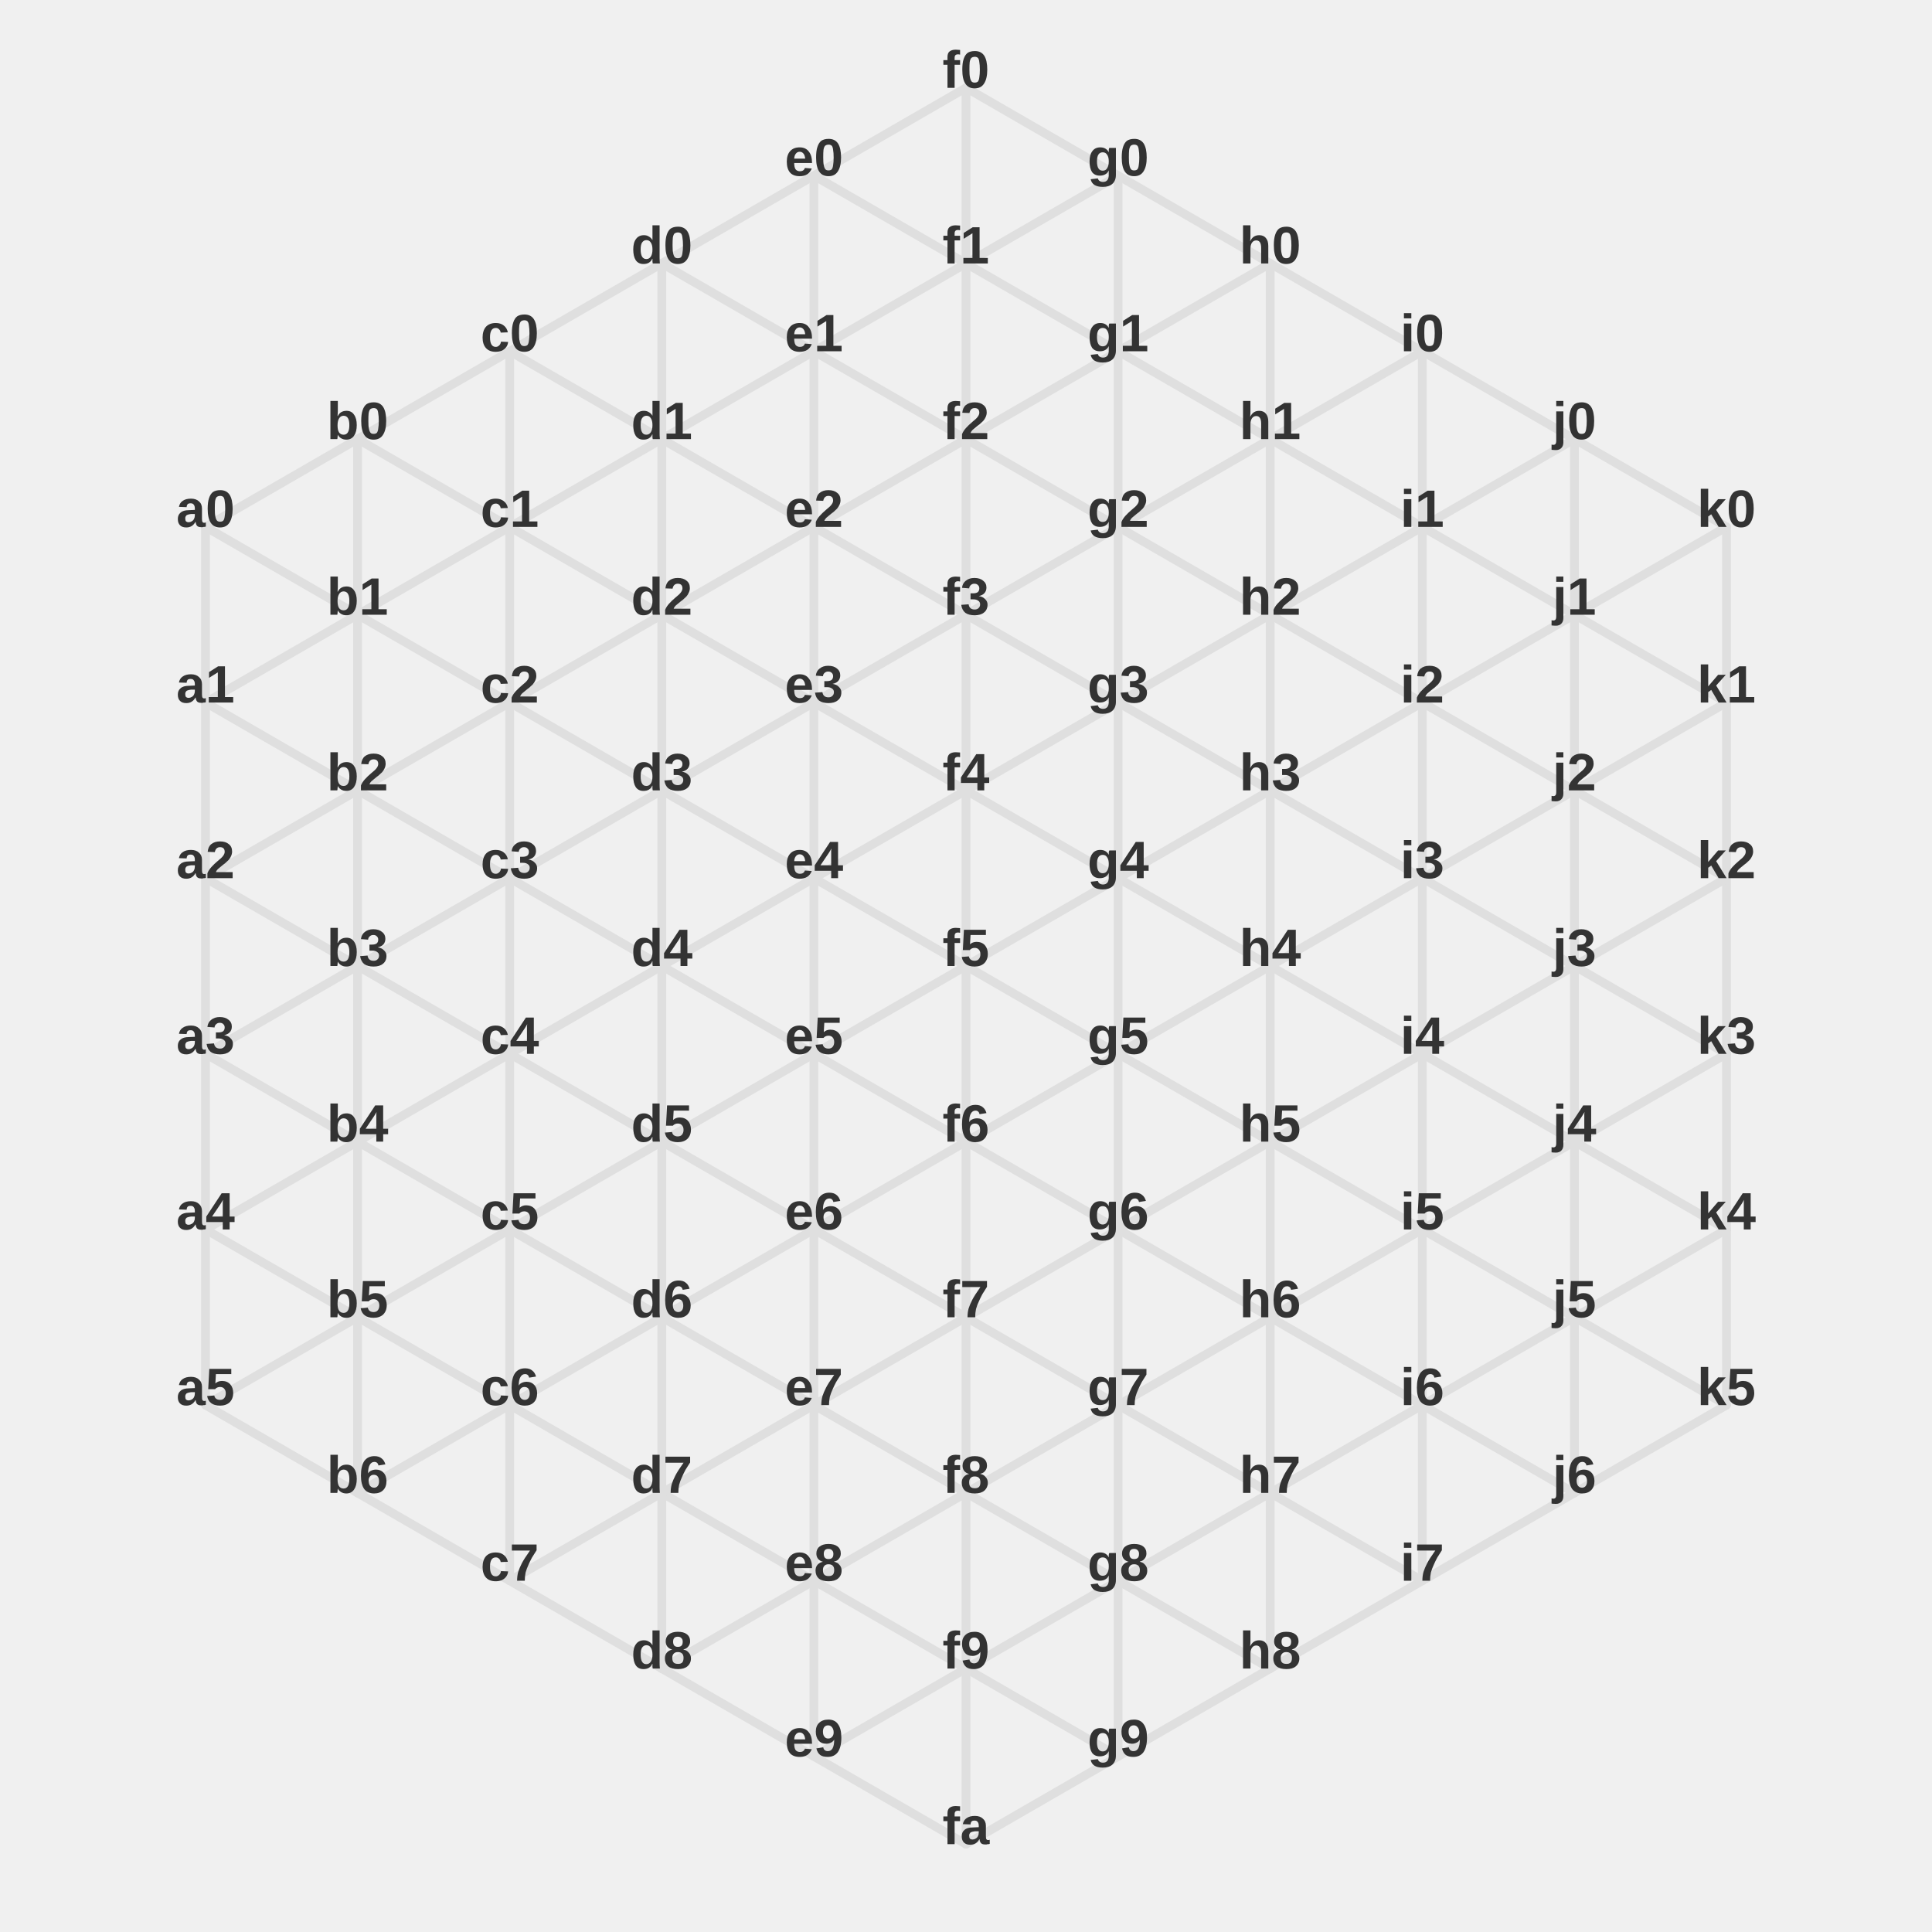
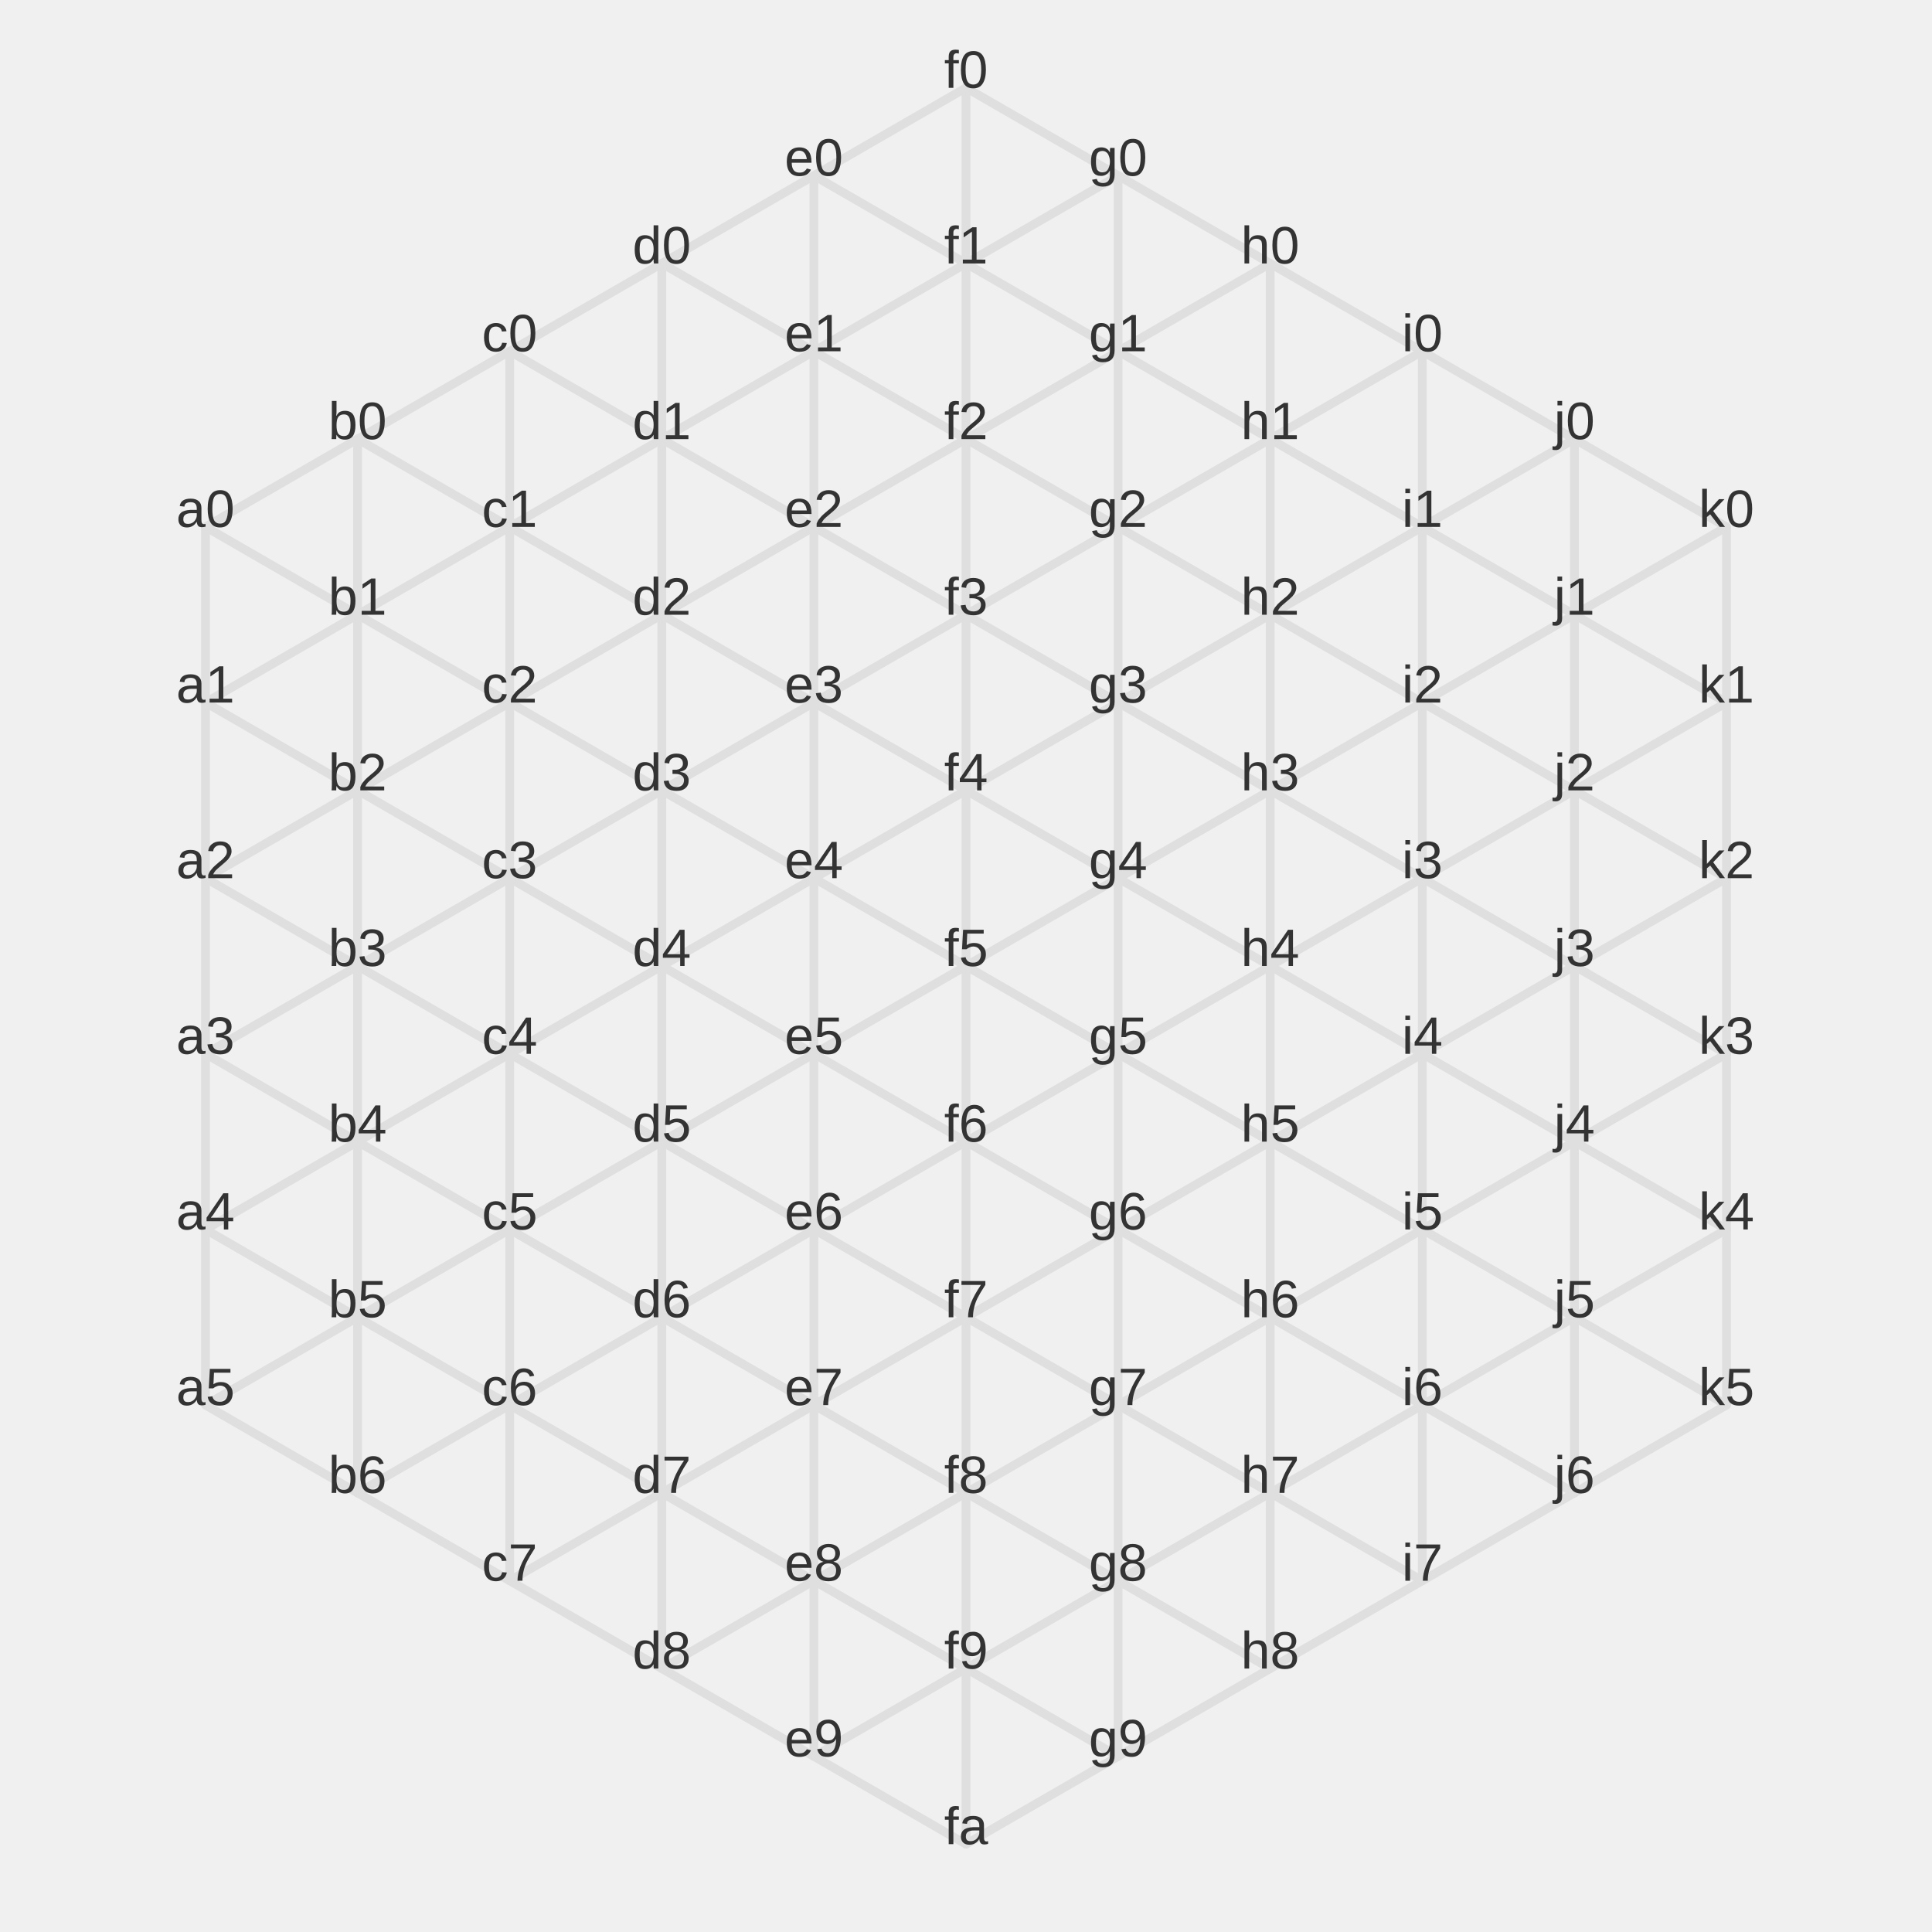
<svg xmlns="http://www.w3.org/2000/svg" width="400.00px" height="400.00px" viewBox="0.00 0.00 110.00 110.00">
  <polygon points="11.70,30.00 55.00,5.00 98.30,30.00 98.30,80.00 55.00,105.00 11.70,80.00 11.70,30.00" style="stroke:#DFDFDF; stroke-width:0.5; stroke-linecap:round; stroke-linejoin:round; fill:#FFFFFF; fill-opacity:0.0" />
  <line x1="11.70" y1="40.00" x2="63.66" y2="10.00" style="stroke:#DFDFDF; stroke-width:0.5; stroke-linecap:round; stroke-linejoin:round; fill-opacity:0.0" />
  <line x1="11.70" y1="50.00" x2="72.32" y2="15.00" style="stroke:#DFDFDF; stroke-width:0.5; stroke-linecap:round; stroke-linejoin:round; fill-opacity:0.0" />
  <line x1="11.70" y1="60.00" x2="80.98" y2="20.00" style="stroke:#DFDFDF; stroke-width:0.5; stroke-linecap:round; stroke-linejoin:round; fill-opacity:0.0" />
  <line x1="11.70" y1="70.00" x2="89.64" y2="25.00" style="stroke:#DFDFDF; stroke-width:0.5; stroke-linecap:round; stroke-linejoin:round; fill-opacity:0.0" />
  <line x1="11.70" y1="80.00" x2="98.30" y2="30.00" style="stroke:#DFDFDF; stroke-width:0.5; stroke-linecap:round; stroke-linejoin:round; fill-opacity:0.0" />
  <line x1="11.70" y1="30.00" x2="98.30" y2="80.00" style="stroke:#DFDFDF; stroke-width:0.5; stroke-linecap:round; stroke-linejoin:round; fill-opacity:0.0" />
  <line x1="11.70" y1="40.00" x2="89.64" y2="85.00" style="stroke:#DFDFDF; stroke-width:0.5; stroke-linecap:round; stroke-linejoin:round; fill-opacity:0.0" />
  <line x1="11.70" y1="50.00" x2="80.98" y2="90.00" style="stroke:#DFDFDF; stroke-width:0.5; stroke-linecap:round; stroke-linejoin:round; fill-opacity:0.0" />
  <line x1="11.70" y1="60.00" x2="72.32" y2="95.00" style="stroke:#DFDFDF; stroke-width:0.5; stroke-linecap:round; stroke-linejoin:round; fill-opacity:0.0" />
  <line x1="11.70" y1="70.00" x2="63.66" y2="100.00" style="stroke:#DFDFDF; stroke-width:0.5; stroke-linecap:round; stroke-linejoin:round; fill-opacity:0.0" />
  <line x1="98.30" y1="40.00" x2="46.34" y2="10.00" style="stroke:#DFDFDF; stroke-width:0.5; stroke-linecap:round; stroke-linejoin:round; fill-opacity:0.0" />
  <line x1="98.30" y1="50.00" x2="37.68" y2="15.00" style="stroke:#DFDFDF; stroke-width:0.5; stroke-linecap:round; stroke-linejoin:round; fill-opacity:0.0" />
  <line x1="98.30" y1="60.00" x2="29.02" y2="20.00" style="stroke:#DFDFDF; stroke-width:0.5; stroke-linecap:round; stroke-linejoin:round; fill-opacity:0.0" />
  <line x1="98.30" y1="70.00" x2="20.36" y2="25.00" style="stroke:#DFDFDF; stroke-width:0.5; stroke-linecap:round; stroke-linejoin:round; fill-opacity:0.0" />
  <line x1="98.30" y1="40.00" x2="20.36" y2="85.00" style="stroke:#DFDFDF; stroke-width:0.5; stroke-linecap:round; stroke-linejoin:round; fill-opacity:0.0" />
  <line x1="98.30" y1="50.00" x2="29.02" y2="90.00" style="stroke:#DFDFDF; stroke-width:0.5; stroke-linecap:round; stroke-linejoin:round; fill-opacity:0.0" />
  <line x1="98.30" y1="60.00" x2="37.68" y2="95.00" style="stroke:#DFDFDF; stroke-width:0.5; stroke-linecap:round; stroke-linejoin:round; fill-opacity:0.0" />
  <line x1="98.30" y1="70.00" x2="46.34" y2="100.00" style="stroke:#DFDFDF; stroke-width:0.5; stroke-linecap:round; stroke-linejoin:round; fill-opacity:0.0" />
  <line x1="20.36" y1="25.00" x2="20.36" y2="85.00" style="stroke:#DFDFDF; stroke-width:0.5; stroke-linecap:round; stroke-linejoin:round; fill-opacity:0.0" />
  <line x1="29.02" y1="20.00" x2="29.02" y2="90.00" style="stroke:#DFDFDF; stroke-width:0.5; stroke-linecap:round; stroke-linejoin:round; fill-opacity:0.0" />
  <line x1="37.68" y1="15.00" x2="37.68" y2="95.00" style="stroke:#DFDFDF; stroke-width:0.5; stroke-linecap:round; stroke-linejoin:round; fill-opacity:0.0" />
  <line x1="46.34" y1="10.00" x2="46.34" y2="100.00" style="stroke:#DFDFDF; stroke-width:0.5; stroke-linecap:round; stroke-linejoin:round; fill-opacity:0.0" />
  <line x1="55.00" y1="5.00" x2="55.00" y2="105.00" style="stroke:#DFDFDF; stroke-width:0.5; stroke-linecap:round; stroke-linejoin:round; fill-opacity:0.0" />
  <line x1="63.66" y1="10.00" x2="63.66" y2="100.00" style="stroke:#DFDFDF; stroke-width:0.5; stroke-linecap:round; stroke-linejoin:round; fill-opacity:0.0" />
  <line x1="72.32" y1="15.00" x2="72.32" y2="95.00" style="stroke:#DFDFDF; stroke-width:0.5; stroke-linecap:round; stroke-linejoin:round; fill-opacity:0.0" />
  <line x1="80.98" y1="20.00" x2="80.98" y2="90.00" style="stroke:#DFDFDF; stroke-width:0.5; stroke-linecap:round; stroke-linejoin:round; fill-opacity:0.0" />
  <line x1="89.64" y1="25.00" x2="89.64" y2="85.00" style="stroke:#DFDFDF; stroke-width:0.5; stroke-linecap:round; stroke-linejoin:round; fill-opacity:0.0" />
-   <text x="11.70" y="30.00" style="fill:#333333; font-anchor:middle; font-weight:bold; font-family:Arial,sans-serif; font-size:3; text-anchor:middle">a0</text>
-   <text x="11.70" y="40.00" style="fill:#333333; font-anchor:middle; font-weight:bold; font-family:Arial,sans-serif; font-size:3; text-anchor:middle">a1</text>
-   <text x="11.70" y="50.00" style="fill:#333333; font-anchor:middle; font-weight:bold; font-family:Arial,sans-serif; font-size:3; text-anchor:middle">a2</text>
-   <text x="11.70" y="60.00" style="fill:#333333; font-anchor:middle; font-weight:bold; font-family:Arial,sans-serif; font-size:3; text-anchor:middle">a3</text>
-   <text x="11.70" y="70.00" style="fill:#333333; font-anchor:middle; font-weight:bold; font-family:Arial,sans-serif; font-size:3; text-anchor:middle">a4</text>
-   <text x="11.70" y="80.00" style="fill:#333333; font-anchor:middle; font-weight:bold; font-family:Arial,sans-serif; font-size:3; text-anchor:middle">a5</text>
-   <text x="20.36" y="25.00" style="fill:#333333; font-anchor:middle; font-weight:bold; font-family:Arial,sans-serif; font-size:3; text-anchor:middle">b0</text>
-   <text x="20.36" y="35.00" style="fill:#333333; font-anchor:middle; font-weight:bold; font-family:Arial,sans-serif; font-size:3; text-anchor:middle">b1</text>
-   <text x="20.36" y="45.00" style="fill:#333333; font-anchor:middle; font-weight:bold; font-family:Arial,sans-serif; font-size:3; text-anchor:middle">b2</text>
-   <text x="20.36" y="55.00" style="fill:#333333; font-anchor:middle; font-weight:bold; font-family:Arial,sans-serif; font-size:3; text-anchor:middle">b3</text>
-   <text x="20.36" y="65.00" style="fill:#333333; font-anchor:middle; font-weight:bold; font-family:Arial,sans-serif; font-size:3; text-anchor:middle">b4</text>
-   <text x="20.36" y="75.00" style="fill:#333333; font-anchor:middle; font-weight:bold; font-family:Arial,sans-serif; font-size:3; text-anchor:middle">b5</text>
-   <text x="20.36" y="85.00" style="fill:#333333; font-anchor:middle; font-weight:bold; font-family:Arial,sans-serif; font-size:3; text-anchor:middle">b6</text>
-   <text x="29.02" y="20.00" style="fill:#333333; font-anchor:middle; font-weight:bold; font-family:Arial,sans-serif; font-size:3; text-anchor:middle">c0</text>
-   <text x="29.02" y="30.00" style="fill:#333333; font-anchor:middle; font-weight:bold; font-family:Arial,sans-serif; font-size:3; text-anchor:middle">c1</text>
-   <text x="29.02" y="40.00" style="fill:#333333; font-anchor:middle; font-weight:bold; font-family:Arial,sans-serif; font-size:3; text-anchor:middle">c2</text>
-   <text x="29.02" y="50.00" style="fill:#333333; font-anchor:middle; font-weight:bold; font-family:Arial,sans-serif; font-size:3; text-anchor:middle">c3</text>
-   <text x="29.02" y="60.00" style="fill:#333333; font-anchor:middle; font-weight:bold; font-family:Arial,sans-serif; font-size:3; text-anchor:middle">c4</text>
-   <text x="29.02" y="70.00" style="fill:#333333; font-anchor:middle; font-weight:bold; font-family:Arial,sans-serif; font-size:3; text-anchor:middle">c5</text>
-   <text x="29.02" y="80.00" style="fill:#333333; font-anchor:middle; font-weight:bold; font-family:Arial,sans-serif; font-size:3; text-anchor:middle">c6</text>
-   <text x="29.02" y="90.00" style="fill:#333333; font-anchor:middle; font-weight:bold; font-family:Arial,sans-serif; font-size:3; text-anchor:middle">c7</text>
-   <text x="37.68" y="15.00" style="fill:#333333; font-anchor:middle; font-weight:bold; font-family:Arial,sans-serif; font-size:3; text-anchor:middle">d0</text>
-   <text x="37.68" y="25.00" style="fill:#333333; font-anchor:middle; font-weight:bold; font-family:Arial,sans-serif; font-size:3; text-anchor:middle">d1</text>
-   <text x="37.68" y="35.00" style="fill:#333333; font-anchor:middle; font-weight:bold; font-family:Arial,sans-serif; font-size:3; text-anchor:middle">d2</text>
-   <text x="37.68" y="45.00" style="fill:#333333; font-anchor:middle; font-weight:bold; font-family:Arial,sans-serif; font-size:3; text-anchor:middle">d3</text>
-   <text x="37.68" y="55.00" style="fill:#333333; font-anchor:middle; font-weight:bold; font-family:Arial,sans-serif; font-size:3; text-anchor:middle">d4</text>
-   <text x="37.68" y="65.00" style="fill:#333333; font-anchor:middle; font-weight:bold; font-family:Arial,sans-serif; font-size:3; text-anchor:middle">d5</text>
-   <text x="37.68" y="75.00" style="fill:#333333; font-anchor:middle; font-weight:bold; font-family:Arial,sans-serif; font-size:3; text-anchor:middle">d6</text>
-   <text x="37.68" y="85.00" style="fill:#333333; font-anchor:middle; font-weight:bold; font-family:Arial,sans-serif; font-size:3; text-anchor:middle">d7</text>
-   <text x="37.68" y="95.00" style="fill:#333333; font-anchor:middle; font-weight:bold; font-family:Arial,sans-serif; font-size:3; text-anchor:middle">d8</text>
-   <text x="46.34" y="10.00" style="fill:#333333; font-anchor:middle; font-weight:bold; font-family:Arial,sans-serif; font-size:3; text-anchor:middle">e0</text>
-   <text x="46.34" y="20.00" style="fill:#333333; font-anchor:middle; font-weight:bold; font-family:Arial,sans-serif; font-size:3; text-anchor:middle">e1</text>
-   <text x="46.34" y="30.00" style="fill:#333333; font-anchor:middle; font-weight:bold; font-family:Arial,sans-serif; font-size:3; text-anchor:middle">e2</text>
-   <text x="46.34" y="40.00" style="fill:#333333; font-anchor:middle; font-weight:bold; font-family:Arial,sans-serif; font-size:3; text-anchor:middle">e3</text>
-   <text x="46.34" y="50.00" style="fill:#333333; font-anchor:middle; font-weight:bold; font-family:Arial,sans-serif; font-size:3; text-anchor:middle">e4</text>
-   <text x="46.34" y="60.00" style="fill:#333333; font-anchor:middle; font-weight:bold; font-family:Arial,sans-serif; font-size:3; text-anchor:middle">e5</text>
-   <text x="46.34" y="70.00" style="fill:#333333; font-anchor:middle; font-weight:bold; font-family:Arial,sans-serif; font-size:3; text-anchor:middle">e6</text>
-   <text x="46.34" y="80.00" style="fill:#333333; font-anchor:middle; font-weight:bold; font-family:Arial,sans-serif; font-size:3; text-anchor:middle">e7</text>
-   <text x="46.34" y="90.00" style="fill:#333333; font-anchor:middle; font-weight:bold; font-family:Arial,sans-serif; font-size:3; text-anchor:middle">e8</text>
-   <text x="46.34" y="100.00" style="fill:#333333; font-anchor:middle; font-weight:bold; font-family:Arial,sans-serif; font-size:3; text-anchor:middle">e9</text>
-   <text x="55.00" y="5.00" style="fill:#333333; font-anchor:middle; font-weight:bold; font-family:Arial,sans-serif; font-size:3; text-anchor:middle">f0</text>
-   <text x="55.00" y="15.00" style="fill:#333333; font-anchor:middle; font-weight:bold; font-family:Arial,sans-serif; font-size:3; text-anchor:middle">f1</text>
-   <text x="55.00" y="25.00" style="fill:#333333; font-anchor:middle; font-weight:bold; font-family:Arial,sans-serif; font-size:3; text-anchor:middle">f2</text>
-   <text x="55.00" y="35.00" style="fill:#333333; font-anchor:middle; font-weight:bold; font-family:Arial,sans-serif; font-size:3; text-anchor:middle">f3</text>
-   <text x="55.00" y="45.00" style="fill:#333333; font-anchor:middle; font-weight:bold; font-family:Arial,sans-serif; font-size:3; text-anchor:middle">f4</text>
-   <text x="55.00" y="55.00" style="fill:#333333; font-anchor:middle; font-weight:bold; font-family:Arial,sans-serif; font-size:3; text-anchor:middle">f5</text>
-   <text x="55.00" y="65.00" style="fill:#333333; font-anchor:middle; font-weight:bold; font-family:Arial,sans-serif; font-size:3; text-anchor:middle">f6</text>
-   <text x="55.00" y="75.00" style="fill:#333333; font-anchor:middle; font-weight:bold; font-family:Arial,sans-serif; font-size:3; text-anchor:middle">f7</text>
-   <text x="55.00" y="85.00" style="fill:#333333; font-anchor:middle; font-weight:bold; font-family:Arial,sans-serif; font-size:3; text-anchor:middle">f8</text>
-   <text x="55.00" y="95.00" style="fill:#333333; font-anchor:middle; font-weight:bold; font-family:Arial,sans-serif; font-size:3; text-anchor:middle">f9</text>
-   <text x="55.00" y="105.00" style="fill:#333333; font-anchor:middle; font-weight:bold; font-family:Arial,sans-serif; font-size:3; text-anchor:middle">fa</text>
-   <text x="63.66" y="10.00" style="fill:#333333; font-anchor:middle; font-weight:bold; font-family:Arial,sans-serif; font-size:3; text-anchor:middle">g0</text>
-   <text x="63.66" y="20.00" style="fill:#333333; font-anchor:middle; font-weight:bold; font-family:Arial,sans-serif; font-size:3; text-anchor:middle">g1</text>
-   <text x="63.66" y="30.00" style="fill:#333333; font-anchor:middle; font-weight:bold; font-family:Arial,sans-serif; font-size:3; text-anchor:middle">g2</text>
-   <text x="63.66" y="40.00" style="fill:#333333; font-anchor:middle; font-weight:bold; font-family:Arial,sans-serif; font-size:3; text-anchor:middle">g3</text>
-   <text x="63.66" y="50.00" style="fill:#333333; font-anchor:middle; font-weight:bold; font-family:Arial,sans-serif; font-size:3; text-anchor:middle">g4</text>
-   <text x="63.66" y="60.00" style="fill:#333333; font-anchor:middle; font-weight:bold; font-family:Arial,sans-serif; font-size:3; text-anchor:middle">g5</text>
-   <text x="63.66" y="70.00" style="fill:#333333; font-anchor:middle; font-weight:bold; font-family:Arial,sans-serif; font-size:3; text-anchor:middle">g6</text>
-   <text x="63.66" y="80.00" style="fill:#333333; font-anchor:middle; font-weight:bold; font-family:Arial,sans-serif; font-size:3; text-anchor:middle">g7</text>
-   <text x="63.66" y="90.00" style="fill:#333333; font-anchor:middle; font-weight:bold; font-family:Arial,sans-serif; font-size:3; text-anchor:middle">g8</text>
-   <text x="63.66" y="100.00" style="fill:#333333; font-anchor:middle; font-weight:bold; font-family:Arial,sans-serif; font-size:3; text-anchor:middle">g9</text>
-   <text x="72.32" y="15.00" style="fill:#333333; font-anchor:middle; font-weight:bold; font-family:Arial,sans-serif; font-size:3; text-anchor:middle">h0</text>
-   <text x="72.32" y="25.00" style="fill:#333333; font-anchor:middle; font-weight:bold; font-family:Arial,sans-serif; font-size:3; text-anchor:middle">h1</text>
-   <text x="72.32" y="35.00" style="fill:#333333; font-anchor:middle; font-weight:bold; font-family:Arial,sans-serif; font-size:3; text-anchor:middle">h2</text>
-   <text x="72.32" y="45.00" style="fill:#333333; font-anchor:middle; font-weight:bold; font-family:Arial,sans-serif; font-size:3; text-anchor:middle">h3</text>
-   <text x="72.32" y="55.00" style="fill:#333333; font-anchor:middle; font-weight:bold; font-family:Arial,sans-serif; font-size:3; text-anchor:middle">h4</text>
-   <text x="72.32" y="65.00" style="fill:#333333; font-anchor:middle; font-weight:bold; font-family:Arial,sans-serif; font-size:3; text-anchor:middle">h5</text>
-   <text x="72.32" y="75.00" style="fill:#333333; font-anchor:middle; font-weight:bold; font-family:Arial,sans-serif; font-size:3; text-anchor:middle">h6</text>
-   <text x="72.32" y="85.00" style="fill:#333333; font-anchor:middle; font-weight:bold; font-family:Arial,sans-serif; font-size:3; text-anchor:middle">h7</text>
-   <text x="72.32" y="95.00" style="fill:#333333; font-anchor:middle; font-weight:bold; font-family:Arial,sans-serif; font-size:3; text-anchor:middle">h8</text>
-   <text x="80.98" y="20.00" style="fill:#333333; font-anchor:middle; font-weight:bold; font-family:Arial,sans-serif; font-size:3; text-anchor:middle">i0</text>
-   <text x="80.98" y="30.00" style="fill:#333333; font-anchor:middle; font-weight:bold; font-family:Arial,sans-serif; font-size:3; text-anchor:middle">i1</text>
-   <text x="80.98" y="40.00" style="fill:#333333; font-anchor:middle; font-weight:bold; font-family:Arial,sans-serif; font-size:3; text-anchor:middle">i2</text>
-   <text x="80.98" y="50.00" style="fill:#333333; font-anchor:middle; font-weight:bold; font-family:Arial,sans-serif; font-size:3; text-anchor:middle">i3</text>
-   <text x="80.98" y="60.00" style="fill:#333333; font-anchor:middle; font-weight:bold; font-family:Arial,sans-serif; font-size:3; text-anchor:middle">i4</text>
-   <text x="80.98" y="70.00" style="fill:#333333; font-anchor:middle; font-weight:bold; font-family:Arial,sans-serif; font-size:3; text-anchor:middle">i5</text>
-   <text x="80.98" y="80.00" style="fill:#333333; font-anchor:middle; font-weight:bold; font-family:Arial,sans-serif; font-size:3; text-anchor:middle">i6</text>
-   <text x="80.98" y="90.00" style="fill:#333333; font-anchor:middle; font-weight:bold; font-family:Arial,sans-serif; font-size:3; text-anchor:middle">i7</text>
-   <text x="89.64" y="25.00" style="fill:#333333; font-anchor:middle; font-weight:bold; font-family:Arial,sans-serif; font-size:3; text-anchor:middle">j0</text>
-   <text x="89.64" y="35.00" style="fill:#333333; font-anchor:middle; font-weight:bold; font-family:Arial,sans-serif; font-size:3; text-anchor:middle">j1</text>
-   <text x="89.64" y="45.00" style="fill:#333333; font-anchor:middle; font-weight:bold; font-family:Arial,sans-serif; font-size:3; text-anchor:middle">j2</text>
-   <text x="89.64" y="55.00" style="fill:#333333; font-anchor:middle; font-weight:bold; font-family:Arial,sans-serif; font-size:3; text-anchor:middle">j3</text>
-   <text x="89.64" y="65.00" style="fill:#333333; font-anchor:middle; font-weight:bold; font-family:Arial,sans-serif; font-size:3; text-anchor:middle">j4</text>
-   <text x="89.64" y="75.00" style="fill:#333333; font-anchor:middle; font-weight:bold; font-family:Arial,sans-serif; font-size:3; text-anchor:middle">j5</text>
-   <text x="89.64" y="85.00" style="fill:#333333; font-anchor:middle; font-weight:bold; font-family:Arial,sans-serif; font-size:3; text-anchor:middle">j6</text>
-   <text x="98.30" y="30.00" style="fill:#333333; font-anchor:middle; font-weight:bold; font-family:Arial,sans-serif; font-size:3; text-anchor:middle">k0</text>
-   <text x="98.30" y="40.00" style="fill:#333333; font-anchor:middle; font-weight:bold; font-family:Arial,sans-serif; font-size:3; text-anchor:middle">k1</text>
-   <text x="98.30" y="50.00" style="fill:#333333; font-anchor:middle; font-weight:bold; font-family:Arial,sans-serif; font-size:3; text-anchor:middle">k2</text>
-   <text x="98.30" y="60.00" style="fill:#333333; font-anchor:middle; font-weight:bold; font-family:Arial,sans-serif; font-size:3; text-anchor:middle">k3</text>
-   <text x="98.30" y="70.00" style="fill:#333333; font-anchor:middle; font-weight:bold; font-family:Arial,sans-serif; font-size:3; text-anchor:middle">k4</text>
-   <text x="98.30" y="80.00" style="fill:#333333; font-anchor:middle; font-weight:bold; font-family:Arial,sans-serif; font-size:3; text-anchor:middle">k5</text>
+   <text x="11.70" y="30.00" style="fill:#333333; font-anchor:middle; font-weight:normal; font-family:Arial,sans-serif; font-size:3; text-anchor:middle">a0</text>
+   <text x="11.70" y="40.00" style="fill:#333333; font-anchor:middle; font-weight:normal; font-family:Arial,sans-serif; font-size:3; text-anchor:middle">a1</text>
+   <text x="11.70" y="50.00" style="fill:#333333; font-anchor:middle; font-weight:normal; font-family:Arial,sans-serif; font-size:3; text-anchor:middle">a2</text>
+   <text x="11.70" y="60.00" style="fill:#333333; font-anchor:middle; font-weight:normal; font-family:Arial,sans-serif; font-size:3; text-anchor:middle">a3</text>
+   <text x="11.70" y="70.00" style="fill:#333333; font-anchor:middle; font-weight:normal; font-family:Arial,sans-serif; font-size:3; text-anchor:middle">a4</text>
+   <text x="11.70" y="80.00" style="fill:#333333; font-anchor:middle; font-weight:normal; font-family:Arial,sans-serif; font-size:3; text-anchor:middle">a5</text>
+   <text x="20.36" y="25.00" style="fill:#333333; font-anchor:middle; font-weight:normal; font-family:Arial,sans-serif; font-size:3; text-anchor:middle">b0</text>
+   <text x="20.36" y="35.00" style="fill:#333333; font-anchor:middle; font-weight:normal; font-family:Arial,sans-serif; font-size:3; text-anchor:middle">b1</text>
+   <text x="20.36" y="45.00" style="fill:#333333; font-anchor:middle; font-weight:normal; font-family:Arial,sans-serif; font-size:3; text-anchor:middle">b2</text>
+   <text x="20.36" y="55.00" style="fill:#333333; font-anchor:middle; font-weight:normal; font-family:Arial,sans-serif; font-size:3; text-anchor:middle">b3</text>
+   <text x="20.36" y="65.00" style="fill:#333333; font-anchor:middle; font-weight:normal; font-family:Arial,sans-serif; font-size:3; text-anchor:middle">b4</text>
+   <text x="20.36" y="75.00" style="fill:#333333; font-anchor:middle; font-weight:normal; font-family:Arial,sans-serif; font-size:3; text-anchor:middle">b5</text>
+   <text x="20.36" y="85.00" style="fill:#333333; font-anchor:middle; font-weight:normal; font-family:Arial,sans-serif; font-size:3; text-anchor:middle">b6</text>
+   <text x="29.02" y="20.00" style="fill:#333333; font-anchor:middle; font-weight:normal; font-family:Arial,sans-serif; font-size:3; text-anchor:middle">c0</text>
+   <text x="29.02" y="30.00" style="fill:#333333; font-anchor:middle; font-weight:normal; font-family:Arial,sans-serif; font-size:3; text-anchor:middle">c1</text>
+   <text x="29.02" y="40.00" style="fill:#333333; font-anchor:middle; font-weight:normal; font-family:Arial,sans-serif; font-size:3; text-anchor:middle">c2</text>
+   <text x="29.02" y="50.00" style="fill:#333333; font-anchor:middle; font-weight:normal; font-family:Arial,sans-serif; font-size:3; text-anchor:middle">c3</text>
+   <text x="29.02" y="60.00" style="fill:#333333; font-anchor:middle; font-weight:normal; font-family:Arial,sans-serif; font-size:3; text-anchor:middle">c4</text>
+   <text x="29.02" y="70.00" style="fill:#333333; font-anchor:middle; font-weight:normal; font-family:Arial,sans-serif; font-size:3; text-anchor:middle">c5</text>
+   <text x="29.02" y="80.00" style="fill:#333333; font-anchor:middle; font-weight:normal; font-family:Arial,sans-serif; font-size:3; text-anchor:middle">c6</text>
+   <text x="29.02" y="90.00" style="fill:#333333; font-anchor:middle; font-weight:normal; font-family:Arial,sans-serif; font-size:3; text-anchor:middle">c7</text>
+   <text x="37.68" y="15.00" style="fill:#333333; font-anchor:middle; font-weight:normal; font-family:Arial,sans-serif; font-size:3; text-anchor:middle">d0</text>
+   <text x="37.68" y="25.00" style="fill:#333333; font-anchor:middle; font-weight:normal; font-family:Arial,sans-serif; font-size:3; text-anchor:middle">d1</text>
+   <text x="37.68" y="35.00" style="fill:#333333; font-anchor:middle; font-weight:normal; font-family:Arial,sans-serif; font-size:3; text-anchor:middle">d2</text>
+   <text x="37.68" y="45.00" style="fill:#333333; font-anchor:middle; font-weight:normal; font-family:Arial,sans-serif; font-size:3; text-anchor:middle">d3</text>
+   <text x="37.68" y="55.00" style="fill:#333333; font-anchor:middle; font-weight:normal; font-family:Arial,sans-serif; font-size:3; text-anchor:middle">d4</text>
+   <text x="37.68" y="65.00" style="fill:#333333; font-anchor:middle; font-weight:normal; font-family:Arial,sans-serif; font-size:3; text-anchor:middle">d5</text>
+   <text x="37.68" y="75.00" style="fill:#333333; font-anchor:middle; font-weight:normal; font-family:Arial,sans-serif; font-size:3; text-anchor:middle">d6</text>
+   <text x="37.68" y="85.00" style="fill:#333333; font-anchor:middle; font-weight:normal; font-family:Arial,sans-serif; font-size:3; text-anchor:middle">d7</text>
+   <text x="37.68" y="95.00" style="fill:#333333; font-anchor:middle; font-weight:normal; font-family:Arial,sans-serif; font-size:3; text-anchor:middle">d8</text>
+   <text x="46.34" y="10.00" style="fill:#333333; font-anchor:middle; font-weight:normal; font-family:Arial,sans-serif; font-size:3; text-anchor:middle">e0</text>
+   <text x="46.34" y="20.00" style="fill:#333333; font-anchor:middle; font-weight:normal; font-family:Arial,sans-serif; font-size:3; text-anchor:middle">e1</text>
+   <text x="46.34" y="30.00" style="fill:#333333; font-anchor:middle; font-weight:normal; font-family:Arial,sans-serif; font-size:3; text-anchor:middle">e2</text>
+   <text x="46.34" y="40.00" style="fill:#333333; font-anchor:middle; font-weight:normal; font-family:Arial,sans-serif; font-size:3; text-anchor:middle">e3</text>
+   <text x="46.34" y="50.00" style="fill:#333333; font-anchor:middle; font-weight:normal; font-family:Arial,sans-serif; font-size:3; text-anchor:middle">e4</text>
+   <text x="46.34" y="60.00" style="fill:#333333; font-anchor:middle; font-weight:normal; font-family:Arial,sans-serif; font-size:3; text-anchor:middle">e5</text>
+   <text x="46.34" y="70.00" style="fill:#333333; font-anchor:middle; font-weight:normal; font-family:Arial,sans-serif; font-size:3; text-anchor:middle">e6</text>
+   <text x="46.34" y="80.00" style="fill:#333333; font-anchor:middle; font-weight:normal; font-family:Arial,sans-serif; font-size:3; text-anchor:middle">e7</text>
+   <text x="46.34" y="90.00" style="fill:#333333; font-anchor:middle; font-weight:normal; font-family:Arial,sans-serif; font-size:3; text-anchor:middle">e8</text>
+   <text x="46.34" y="100.00" style="fill:#333333; font-anchor:middle; font-weight:normal; font-family:Arial,sans-serif; font-size:3; text-anchor:middle">e9</text>
+   <text x="55.00" y="5.00" style="fill:#333333; font-anchor:middle; font-weight:normal; font-family:Arial,sans-serif; font-size:3; text-anchor:middle">f0</text>
+   <text x="55.00" y="15.00" style="fill:#333333; font-anchor:middle; font-weight:normal; font-family:Arial,sans-serif; font-size:3; text-anchor:middle">f1</text>
+   <text x="55.00" y="25.00" style="fill:#333333; font-anchor:middle; font-weight:normal; font-family:Arial,sans-serif; font-size:3; text-anchor:middle">f2</text>
+   <text x="55.00" y="35.00" style="fill:#333333; font-anchor:middle; font-weight:normal; font-family:Arial,sans-serif; font-size:3; text-anchor:middle">f3</text>
+   <text x="55.00" y="45.00" style="fill:#333333; font-anchor:middle; font-weight:normal; font-family:Arial,sans-serif; font-size:3; text-anchor:middle">f4</text>
+   <text x="55.00" y="55.00" style="fill:#333333; font-anchor:middle; font-weight:normal; font-family:Arial,sans-serif; font-size:3; text-anchor:middle">f5</text>
+   <text x="55.00" y="65.00" style="fill:#333333; font-anchor:middle; font-weight:normal; font-family:Arial,sans-serif; font-size:3; text-anchor:middle">f6</text>
+   <text x="55.00" y="75.00" style="fill:#333333; font-anchor:middle; font-weight:normal; font-family:Arial,sans-serif; font-size:3; text-anchor:middle">f7</text>
+   <text x="55.00" y="85.00" style="fill:#333333; font-anchor:middle; font-weight:normal; font-family:Arial,sans-serif; font-size:3; text-anchor:middle">f8</text>
+   <text x="55.00" y="95.00" style="fill:#333333; font-anchor:middle; font-weight:normal; font-family:Arial,sans-serif; font-size:3; text-anchor:middle">f9</text>
+   <text x="55.00" y="105.00" style="fill:#333333; font-anchor:middle; font-weight:normal; font-family:Arial,sans-serif; font-size:3; text-anchor:middle">fa</text>
+   <text x="63.66" y="10.00" style="fill:#333333; font-anchor:middle; font-weight:normal; font-family:Arial,sans-serif; font-size:3; text-anchor:middle">g0</text>
+   <text x="63.66" y="20.00" style="fill:#333333; font-anchor:middle; font-weight:normal; font-family:Arial,sans-serif; font-size:3; text-anchor:middle">g1</text>
+   <text x="63.66" y="30.00" style="fill:#333333; font-anchor:middle; font-weight:normal; font-family:Arial,sans-serif; font-size:3; text-anchor:middle">g2</text>
+   <text x="63.66" y="40.00" style="fill:#333333; font-anchor:middle; font-weight:normal; font-family:Arial,sans-serif; font-size:3; text-anchor:middle">g3</text>
+   <text x="63.66" y="50.00" style="fill:#333333; font-anchor:middle; font-weight:normal; font-family:Arial,sans-serif; font-size:3; text-anchor:middle">g4</text>
+   <text x="63.66" y="60.00" style="fill:#333333; font-anchor:middle; font-weight:normal; font-family:Arial,sans-serif; font-size:3; text-anchor:middle">g5</text>
+   <text x="63.66" y="70.00" style="fill:#333333; font-anchor:middle; font-weight:normal; font-family:Arial,sans-serif; font-size:3; text-anchor:middle">g6</text>
+   <text x="63.66" y="80.00" style="fill:#333333; font-anchor:middle; font-weight:normal; font-family:Arial,sans-serif; font-size:3; text-anchor:middle">g7</text>
+   <text x="63.66" y="90.00" style="fill:#333333; font-anchor:middle; font-weight:normal; font-family:Arial,sans-serif; font-size:3; text-anchor:middle">g8</text>
+   <text x="63.66" y="100.00" style="fill:#333333; font-anchor:middle; font-weight:normal; font-family:Arial,sans-serif; font-size:3; text-anchor:middle">g9</text>
+   <text x="72.32" y="15.00" style="fill:#333333; font-anchor:middle; font-weight:normal; font-family:Arial,sans-serif; font-size:3; text-anchor:middle">h0</text>
+   <text x="72.32" y="25.00" style="fill:#333333; font-anchor:middle; font-weight:normal; font-family:Arial,sans-serif; font-size:3; text-anchor:middle">h1</text>
+   <text x="72.32" y="35.00" style="fill:#333333; font-anchor:middle; font-weight:normal; font-family:Arial,sans-serif; font-size:3; text-anchor:middle">h2</text>
+   <text x="72.32" y="45.00" style="fill:#333333; font-anchor:middle; font-weight:normal; font-family:Arial,sans-serif; font-size:3; text-anchor:middle">h3</text>
+   <text x="72.32" y="55.00" style="fill:#333333; font-anchor:middle; font-weight:normal; font-family:Arial,sans-serif; font-size:3; text-anchor:middle">h4</text>
+   <text x="72.32" y="65.00" style="fill:#333333; font-anchor:middle; font-weight:normal; font-family:Arial,sans-serif; font-size:3; text-anchor:middle">h5</text>
+   <text x="72.32" y="75.00" style="fill:#333333; font-anchor:middle; font-weight:normal; font-family:Arial,sans-serif; font-size:3; text-anchor:middle">h6</text>
+   <text x="72.32" y="85.00" style="fill:#333333; font-anchor:middle; font-weight:normal; font-family:Arial,sans-serif; font-size:3; text-anchor:middle">h7</text>
+   <text x="72.32" y="95.00" style="fill:#333333; font-anchor:middle; font-weight:normal; font-family:Arial,sans-serif; font-size:3; text-anchor:middle">h8</text>
+   <text x="80.98" y="20.00" style="fill:#333333; font-anchor:middle; font-weight:normal; font-family:Arial,sans-serif; font-size:3; text-anchor:middle">i0</text>
+   <text x="80.98" y="30.00" style="fill:#333333; font-anchor:middle; font-weight:normal; font-family:Arial,sans-serif; font-size:3; text-anchor:middle">i1</text>
+   <text x="80.98" y="40.00" style="fill:#333333; font-anchor:middle; font-weight:normal; font-family:Arial,sans-serif; font-size:3; text-anchor:middle">i2</text>
+   <text x="80.98" y="50.00" style="fill:#333333; font-anchor:middle; font-weight:normal; font-family:Arial,sans-serif; font-size:3; text-anchor:middle">i3</text>
+   <text x="80.98" y="60.00" style="fill:#333333; font-anchor:middle; font-weight:normal; font-family:Arial,sans-serif; font-size:3; text-anchor:middle">i4</text>
+   <text x="80.98" y="70.00" style="fill:#333333; font-anchor:middle; font-weight:normal; font-family:Arial,sans-serif; font-size:3; text-anchor:middle">i5</text>
+   <text x="80.98" y="80.00" style="fill:#333333; font-anchor:middle; font-weight:normal; font-family:Arial,sans-serif; font-size:3; text-anchor:middle">i6</text>
+   <text x="80.98" y="90.00" style="fill:#333333; font-anchor:middle; font-weight:normal; font-family:Arial,sans-serif; font-size:3; text-anchor:middle">i7</text>
+   <text x="89.64" y="25.00" style="fill:#333333; font-anchor:middle; font-weight:normal; font-family:Arial,sans-serif; font-size:3; text-anchor:middle">j0</text>
+   <text x="89.64" y="35.00" style="fill:#333333; font-anchor:middle; font-weight:normal; font-family:Arial,sans-serif; font-size:3; text-anchor:middle">j1</text>
+   <text x="89.64" y="45.00" style="fill:#333333; font-anchor:middle; font-weight:normal; font-family:Arial,sans-serif; font-size:3; text-anchor:middle">j2</text>
+   <text x="89.64" y="55.00" style="fill:#333333; font-anchor:middle; font-weight:normal; font-family:Arial,sans-serif; font-size:3; text-anchor:middle">j3</text>
+   <text x="89.64" y="65.00" style="fill:#333333; font-anchor:middle; font-weight:normal; font-family:Arial,sans-serif; font-size:3; text-anchor:middle">j4</text>
+   <text x="89.64" y="75.00" style="fill:#333333; font-anchor:middle; font-weight:normal; font-family:Arial,sans-serif; font-size:3; text-anchor:middle">j5</text>
+   <text x="89.64" y="85.00" style="fill:#333333; font-anchor:middle; font-weight:normal; font-family:Arial,sans-serif; font-size:3; text-anchor:middle">j6</text>
+   <text x="98.30" y="30.00" style="fill:#333333; font-anchor:middle; font-weight:normal; font-family:Arial,sans-serif; font-size:3; text-anchor:middle">k0</text>
+   <text x="98.30" y="40.00" style="fill:#333333; font-anchor:middle; font-weight:normal; font-family:Arial,sans-serif; font-size:3; text-anchor:middle">k1</text>
+   <text x="98.30" y="50.00" style="fill:#333333; font-anchor:middle; font-weight:normal; font-family:Arial,sans-serif; font-size:3; text-anchor:middle">k2</text>
+   <text x="98.30" y="60.00" style="fill:#333333; font-anchor:middle; font-weight:normal; font-family:Arial,sans-serif; font-size:3; text-anchor:middle">k3</text>
+   <text x="98.30" y="70.00" style="fill:#333333; font-anchor:middle; font-weight:normal; font-family:Arial,sans-serif; font-size:3; text-anchor:middle">k4</text>
+   <text x="98.30" y="80.00" style="fill:#333333; font-anchor:middle; font-weight:normal; font-family:Arial,sans-serif; font-size:3; text-anchor:middle">k5</text>
</svg>
